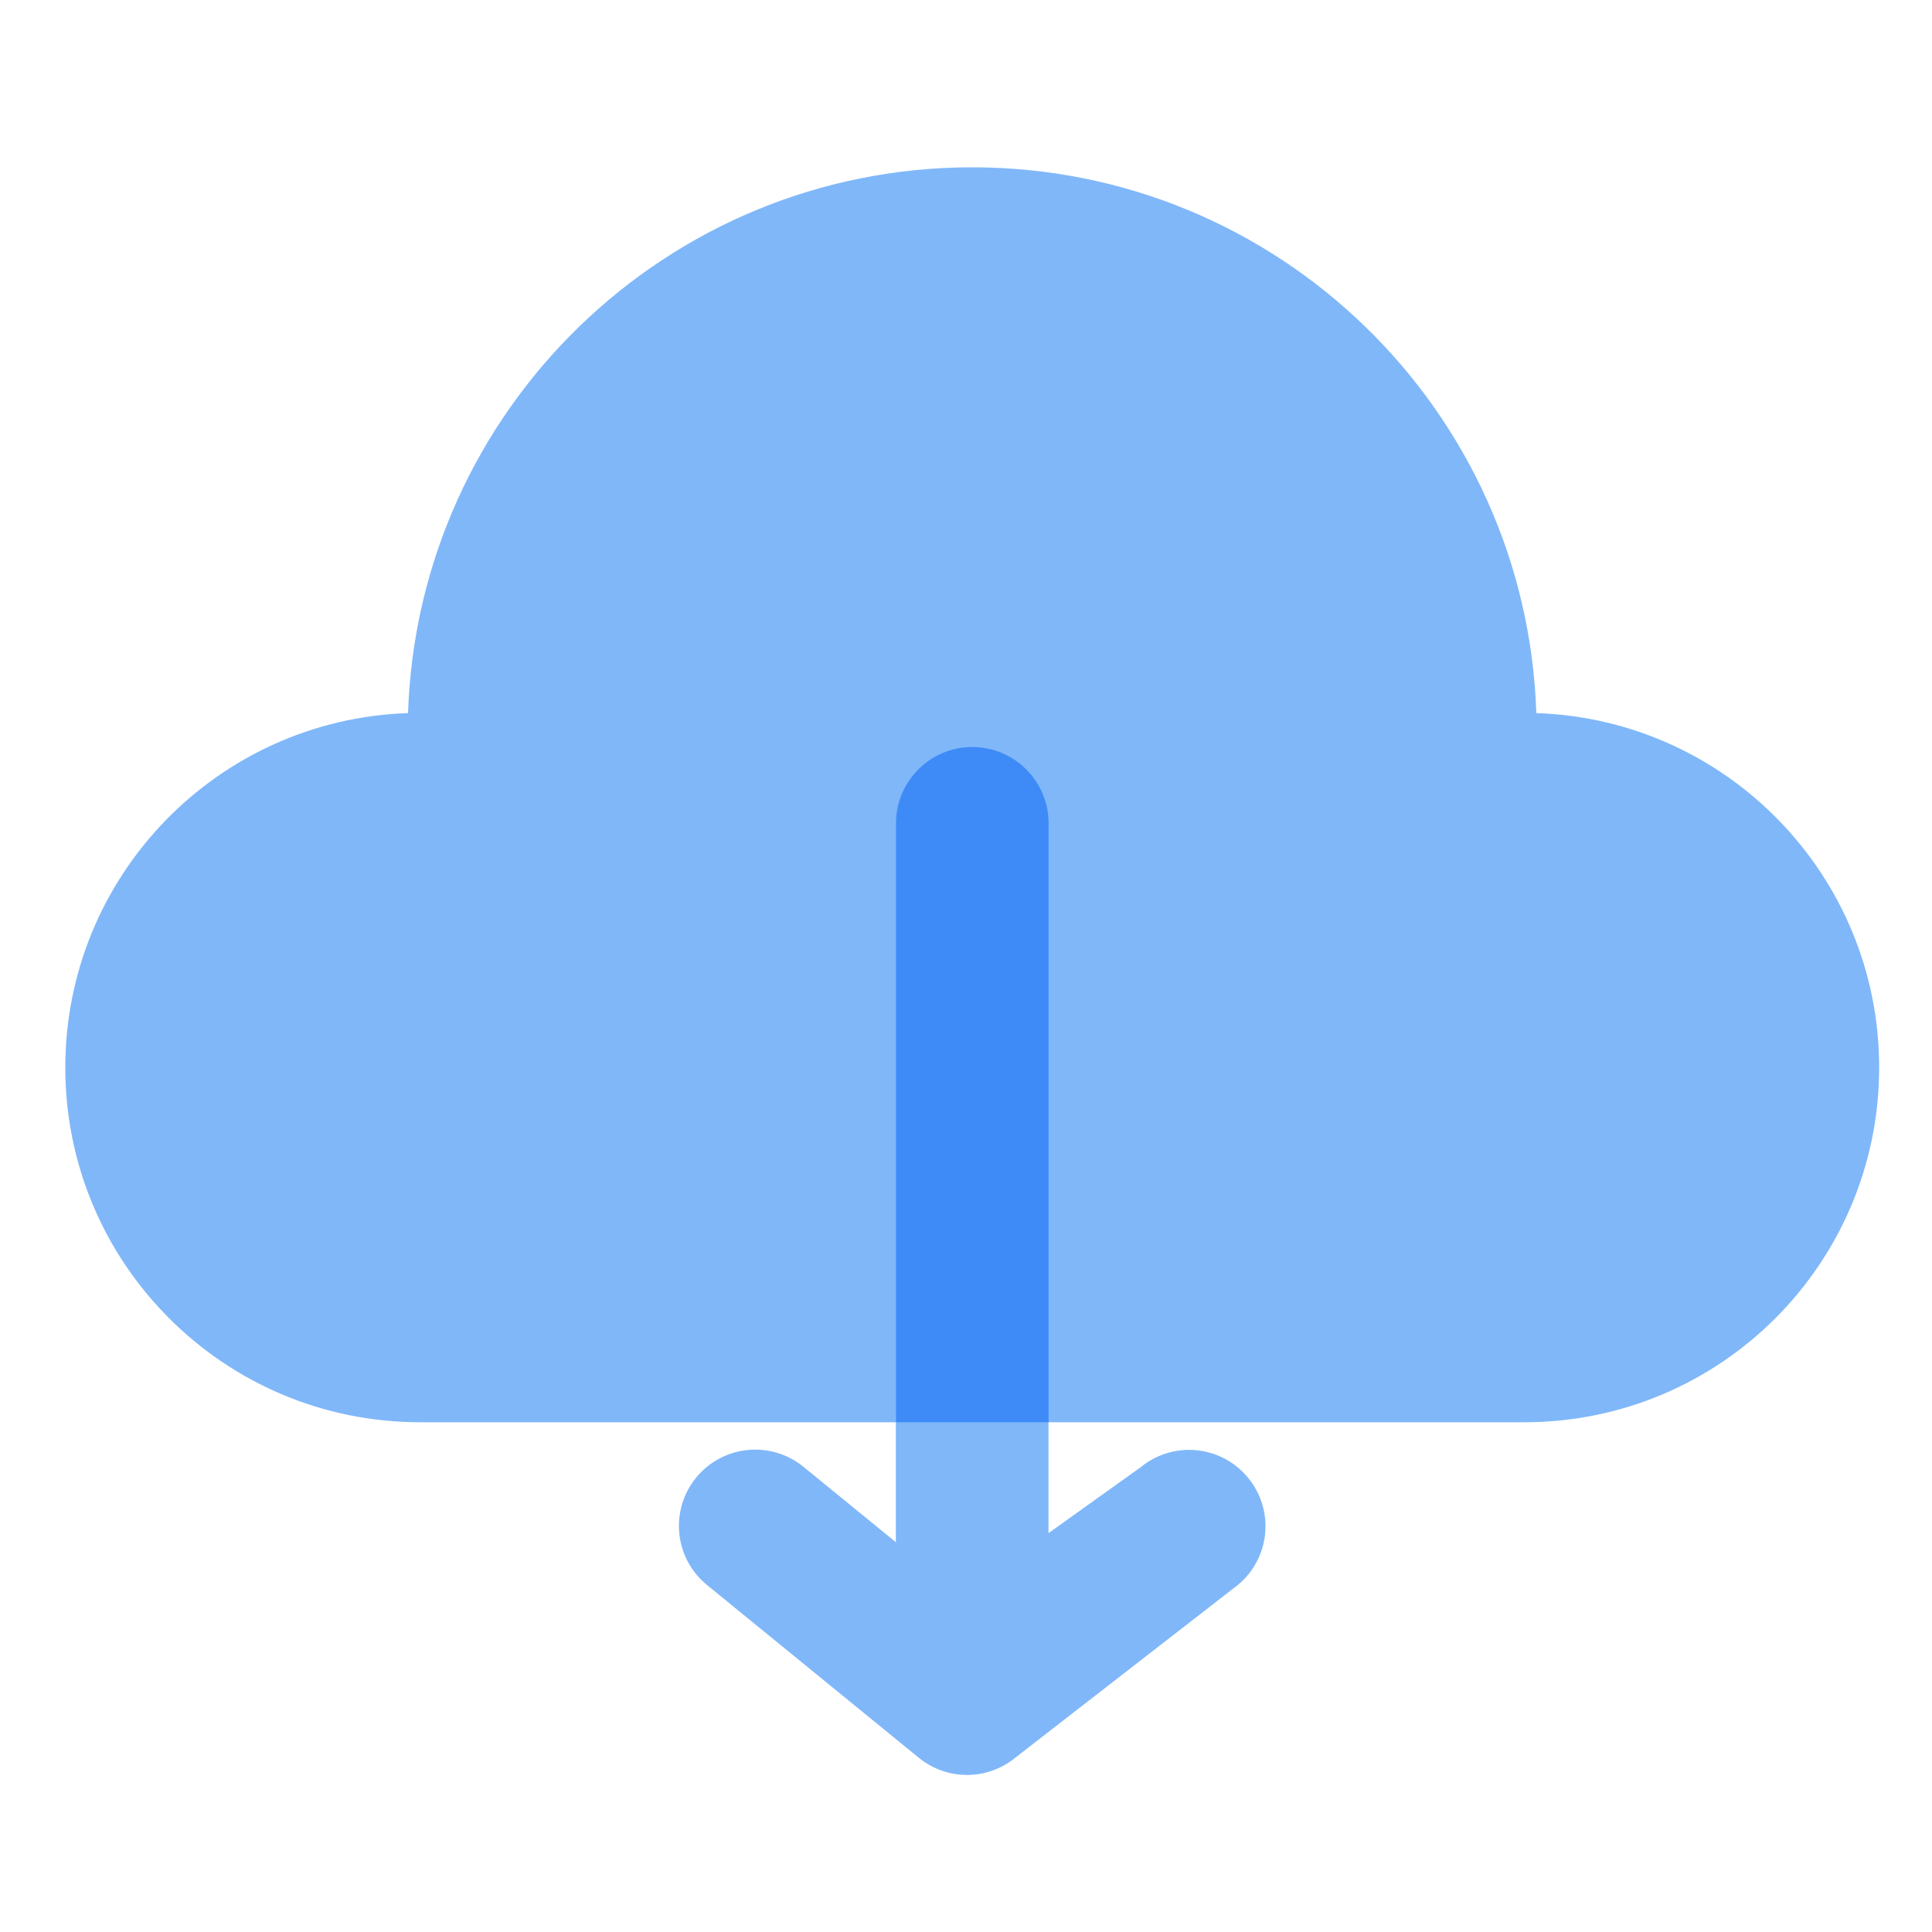
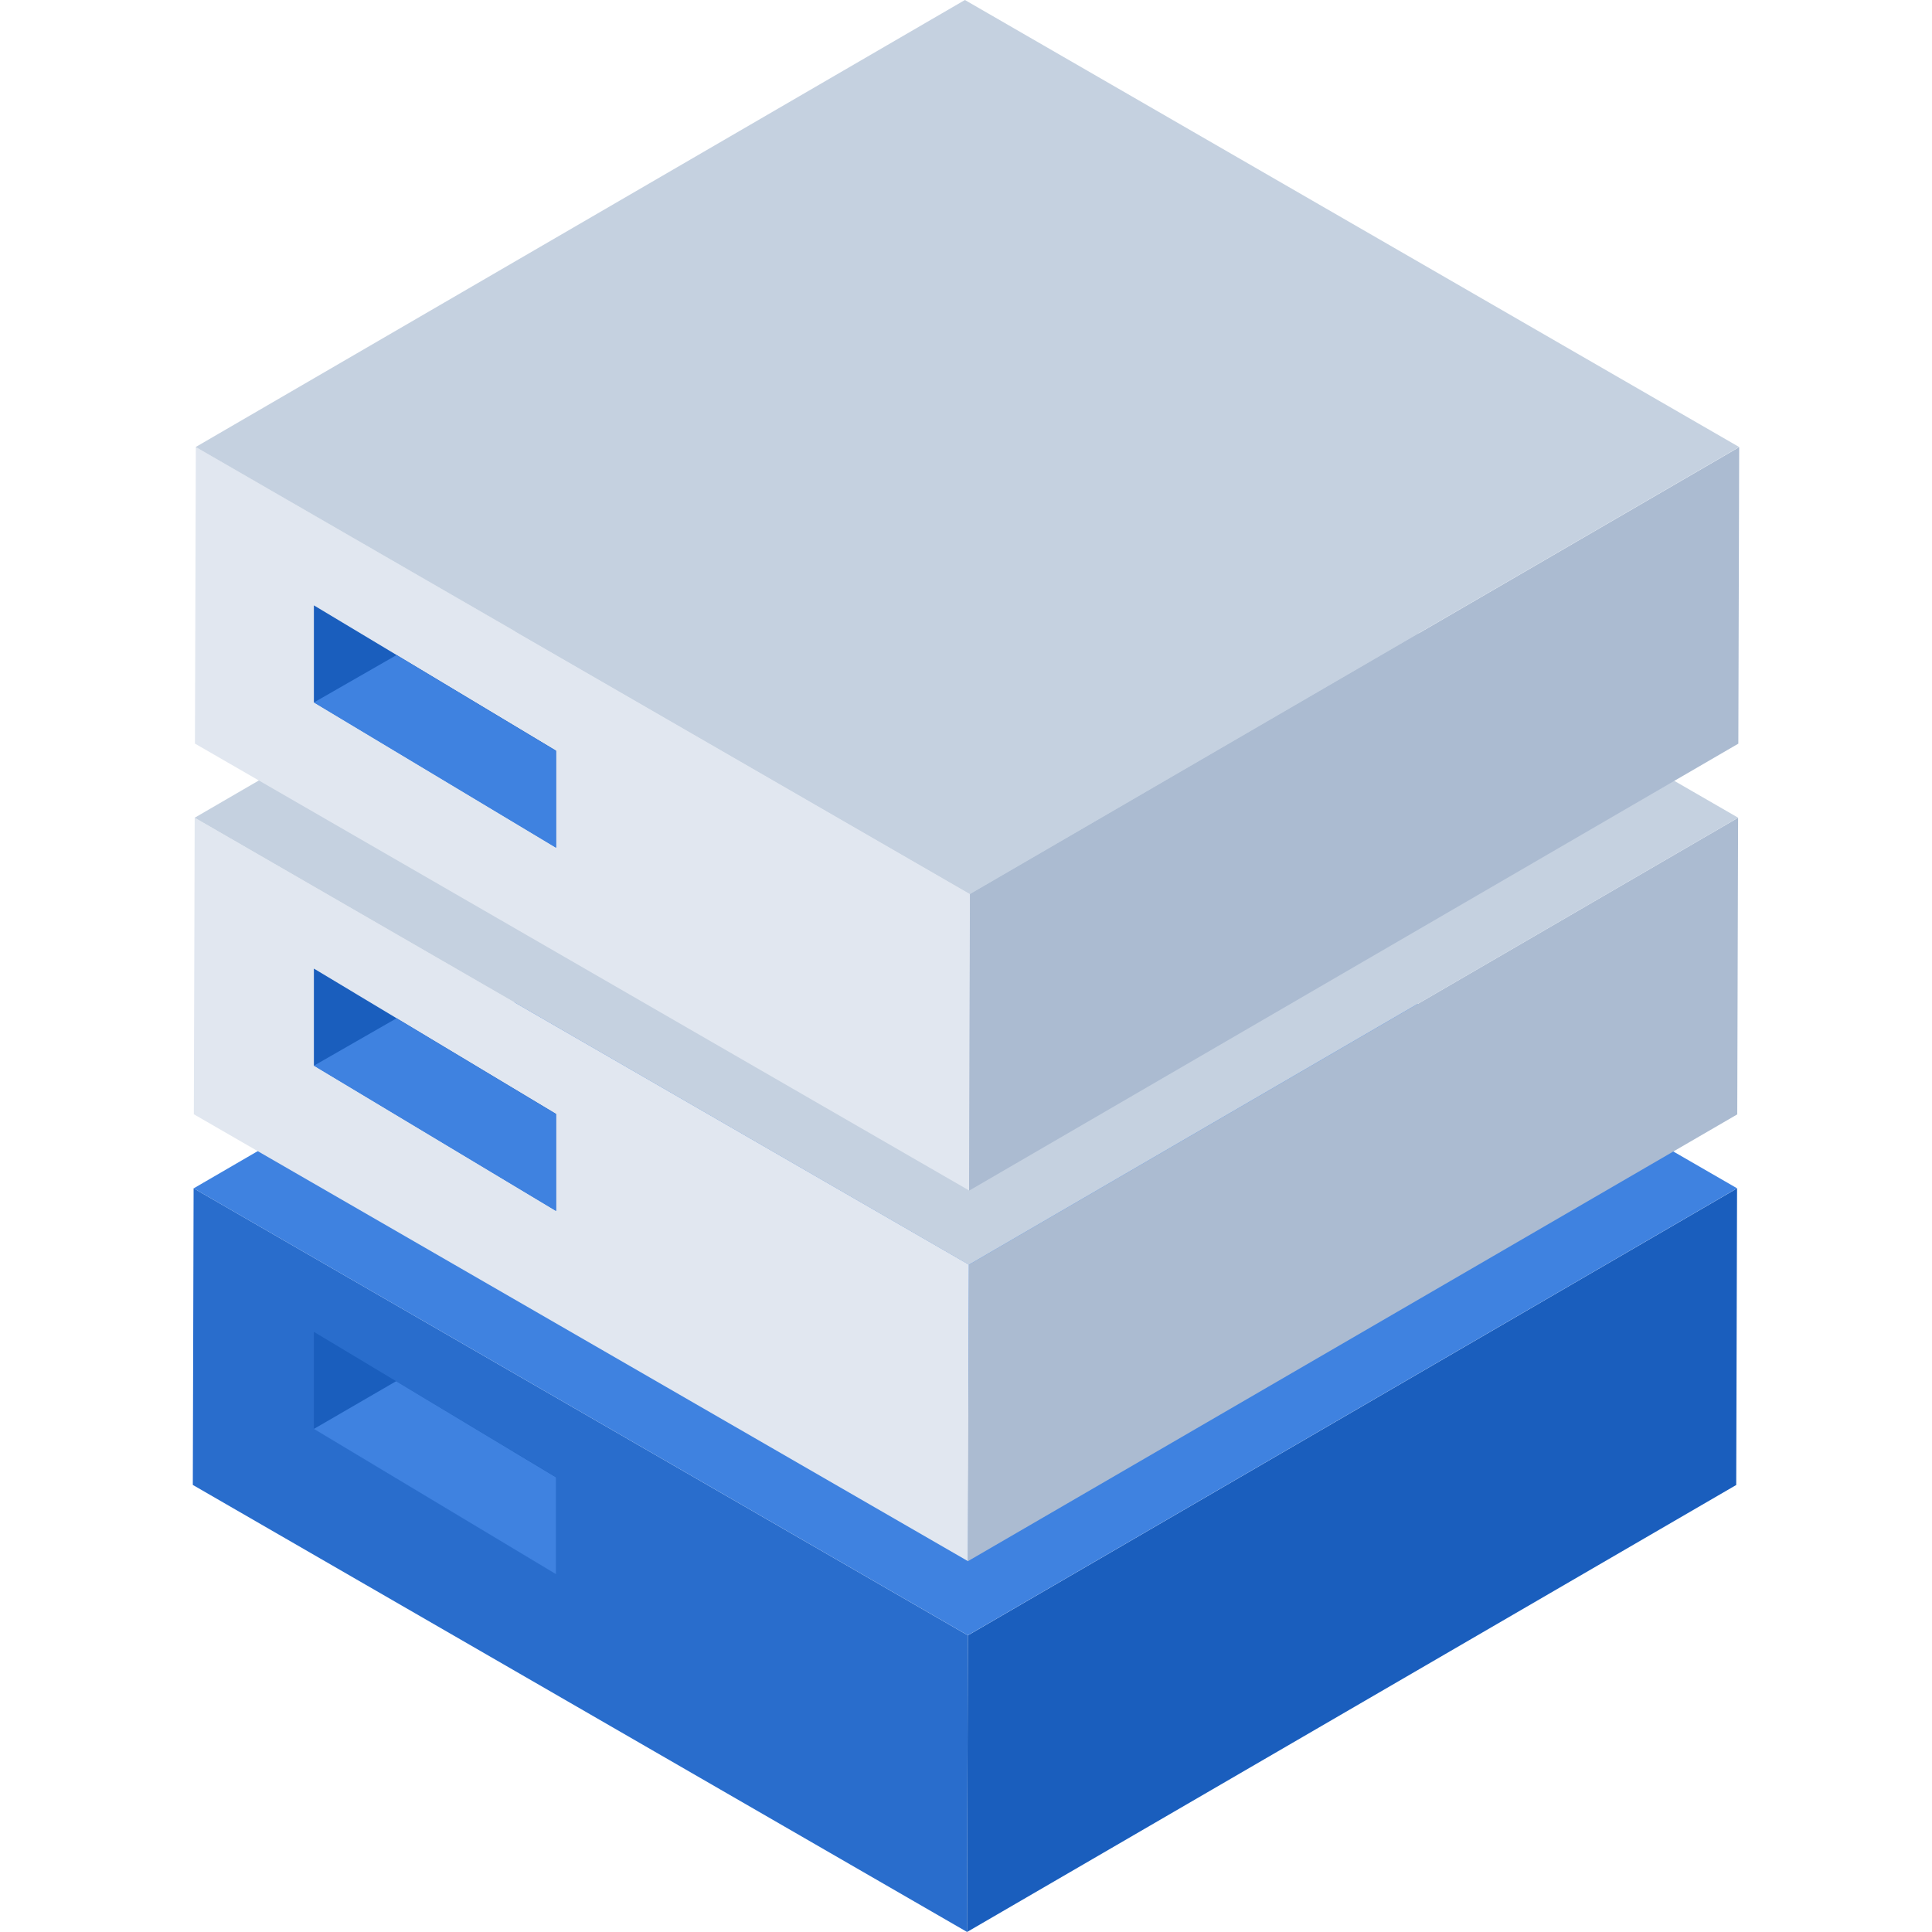
- <svg xmlns="http://www.w3.org/2000/svg" t="1725963519657" class="icon" viewBox="0 0 1024 1024" version="1.1" p-id="3547" width="300" height="300">
-   <path d="M814.285 377.958c-5.274-160.666-137.062-289.28-299.008-289.28s-293.734 128.614-299.008 289.28c-100.864 3.328-181.658 86.118-181.658 187.853 0 103.834 84.173 188.006 188.006 188.006h585.37c103.834 0 188.006-84.173 188.006-188.006 0-101.734-80.794-184.525-181.709-187.853z" fill="#80B7F9" p-id="3548" />
-   <path d="M655.974 840.141l-117.811 91.443a40.422 40.422 0 0 1-51.2 0.051l-112.23-91.546c-17.306-14.131-19.917-39.578-5.786-56.883a40.458 40.458 0 0 1 56.883-5.786l48.998 39.987V436.378c0-22.323 18.125-40.448 40.448-40.448s40.448 18.125 40.448 40.448v376.218l48.896-34.97a40.376 40.376 0 0 1 25.6-9.165c11.725 0 23.296 5.069 31.283 14.797 14.234 17.254 11.725 42.752-5.53 56.883z" fill="#80B7F9" p-id="3549" />
-   <path d="M515.328 395.93c-22.323 0-40.448 18.125-40.448 40.448v317.44h80.896v-317.44c0-22.323-18.125-40.448-40.448-40.448z" fill="#3E8BF8" p-id="3550" />
+ <svg xmlns="http://www.w3.org/2000/svg" t="1726030548305" class="icon" viewBox="0 0 1024 1024" version="1.1" p-id="43318" width="300" height="300">
+   <path d="M102.195 787.043l410.351 236.925 0.417-157.223L102.612 629.821z" fill="#296DCC" p-id="43319" />
+   <path d="M166.367 757.235L294.712 834.242v-51.338L166.367 705.897z" fill="#1A5EBD" p-id="43320" />
+   <path d="M209.94 732.079L294.712 783.032v51.338l-128.345-77.007z" fill="#3F82E0" p-id="43321" />
+   <path d="M512.995 866.777l-0.449 157.223 407.688-236.925 0.449-157.223z" fill="#1A5EBD" p-id="43322" />
+   <path d="M102.644 629.853l410.351 236.893 407.688-236.925-410.351-236.893z" fill="#3F82E0" p-id="43323" />
+   <path d="M102.74 590.579l410.351 236.893 0.449-157.223L103.189 433.421z" fill="#E1E7F0" p-id="43324" />
+   <path d="M513.54 670.346l407.688-236.925-0.449 157.223-407.848 236.861z" fill="#ABBBD1" p-id="43325" />
+   <path d="M103.189 433.421l410.351 236.925 407.688-236.957-410.351-236.893z" fill="#C5D1E0" p-id="43326" />
+   <path d="M103.318 394.115l410.383 236.893 0.449-157.223L103.799 236.893z" fill="#E1E7F0" p-id="43327" />
+   <path d="M166.367 513.38l128.345 77.007V641.725l-128.345-77.007z m0-192.517l128.345 77.007V449.207l-128.345-77.007z" fill="#1A5EBD" p-id="43328" />
+   <path d="M514.086 473.849l-0.449 157.223 407.72-236.925 0.449-155.618v-1.54z" fill="#ABBBD1" p-id="43329" />
+   <path d="M511.422 0L103.735 236.925l410.351 236.893 407.688-236.893z" fill="#C5D1E0" p-id="43330" />
+   <path d="M209.94 539.562L294.712 590.515v51.338l-128.345-77.007 43.573-24.995z m0-192.517L294.712 397.998v51.338l-128.345-77.007 43.573-24.995z" fill="#3F82E0" p-id="43331" />
</svg>
